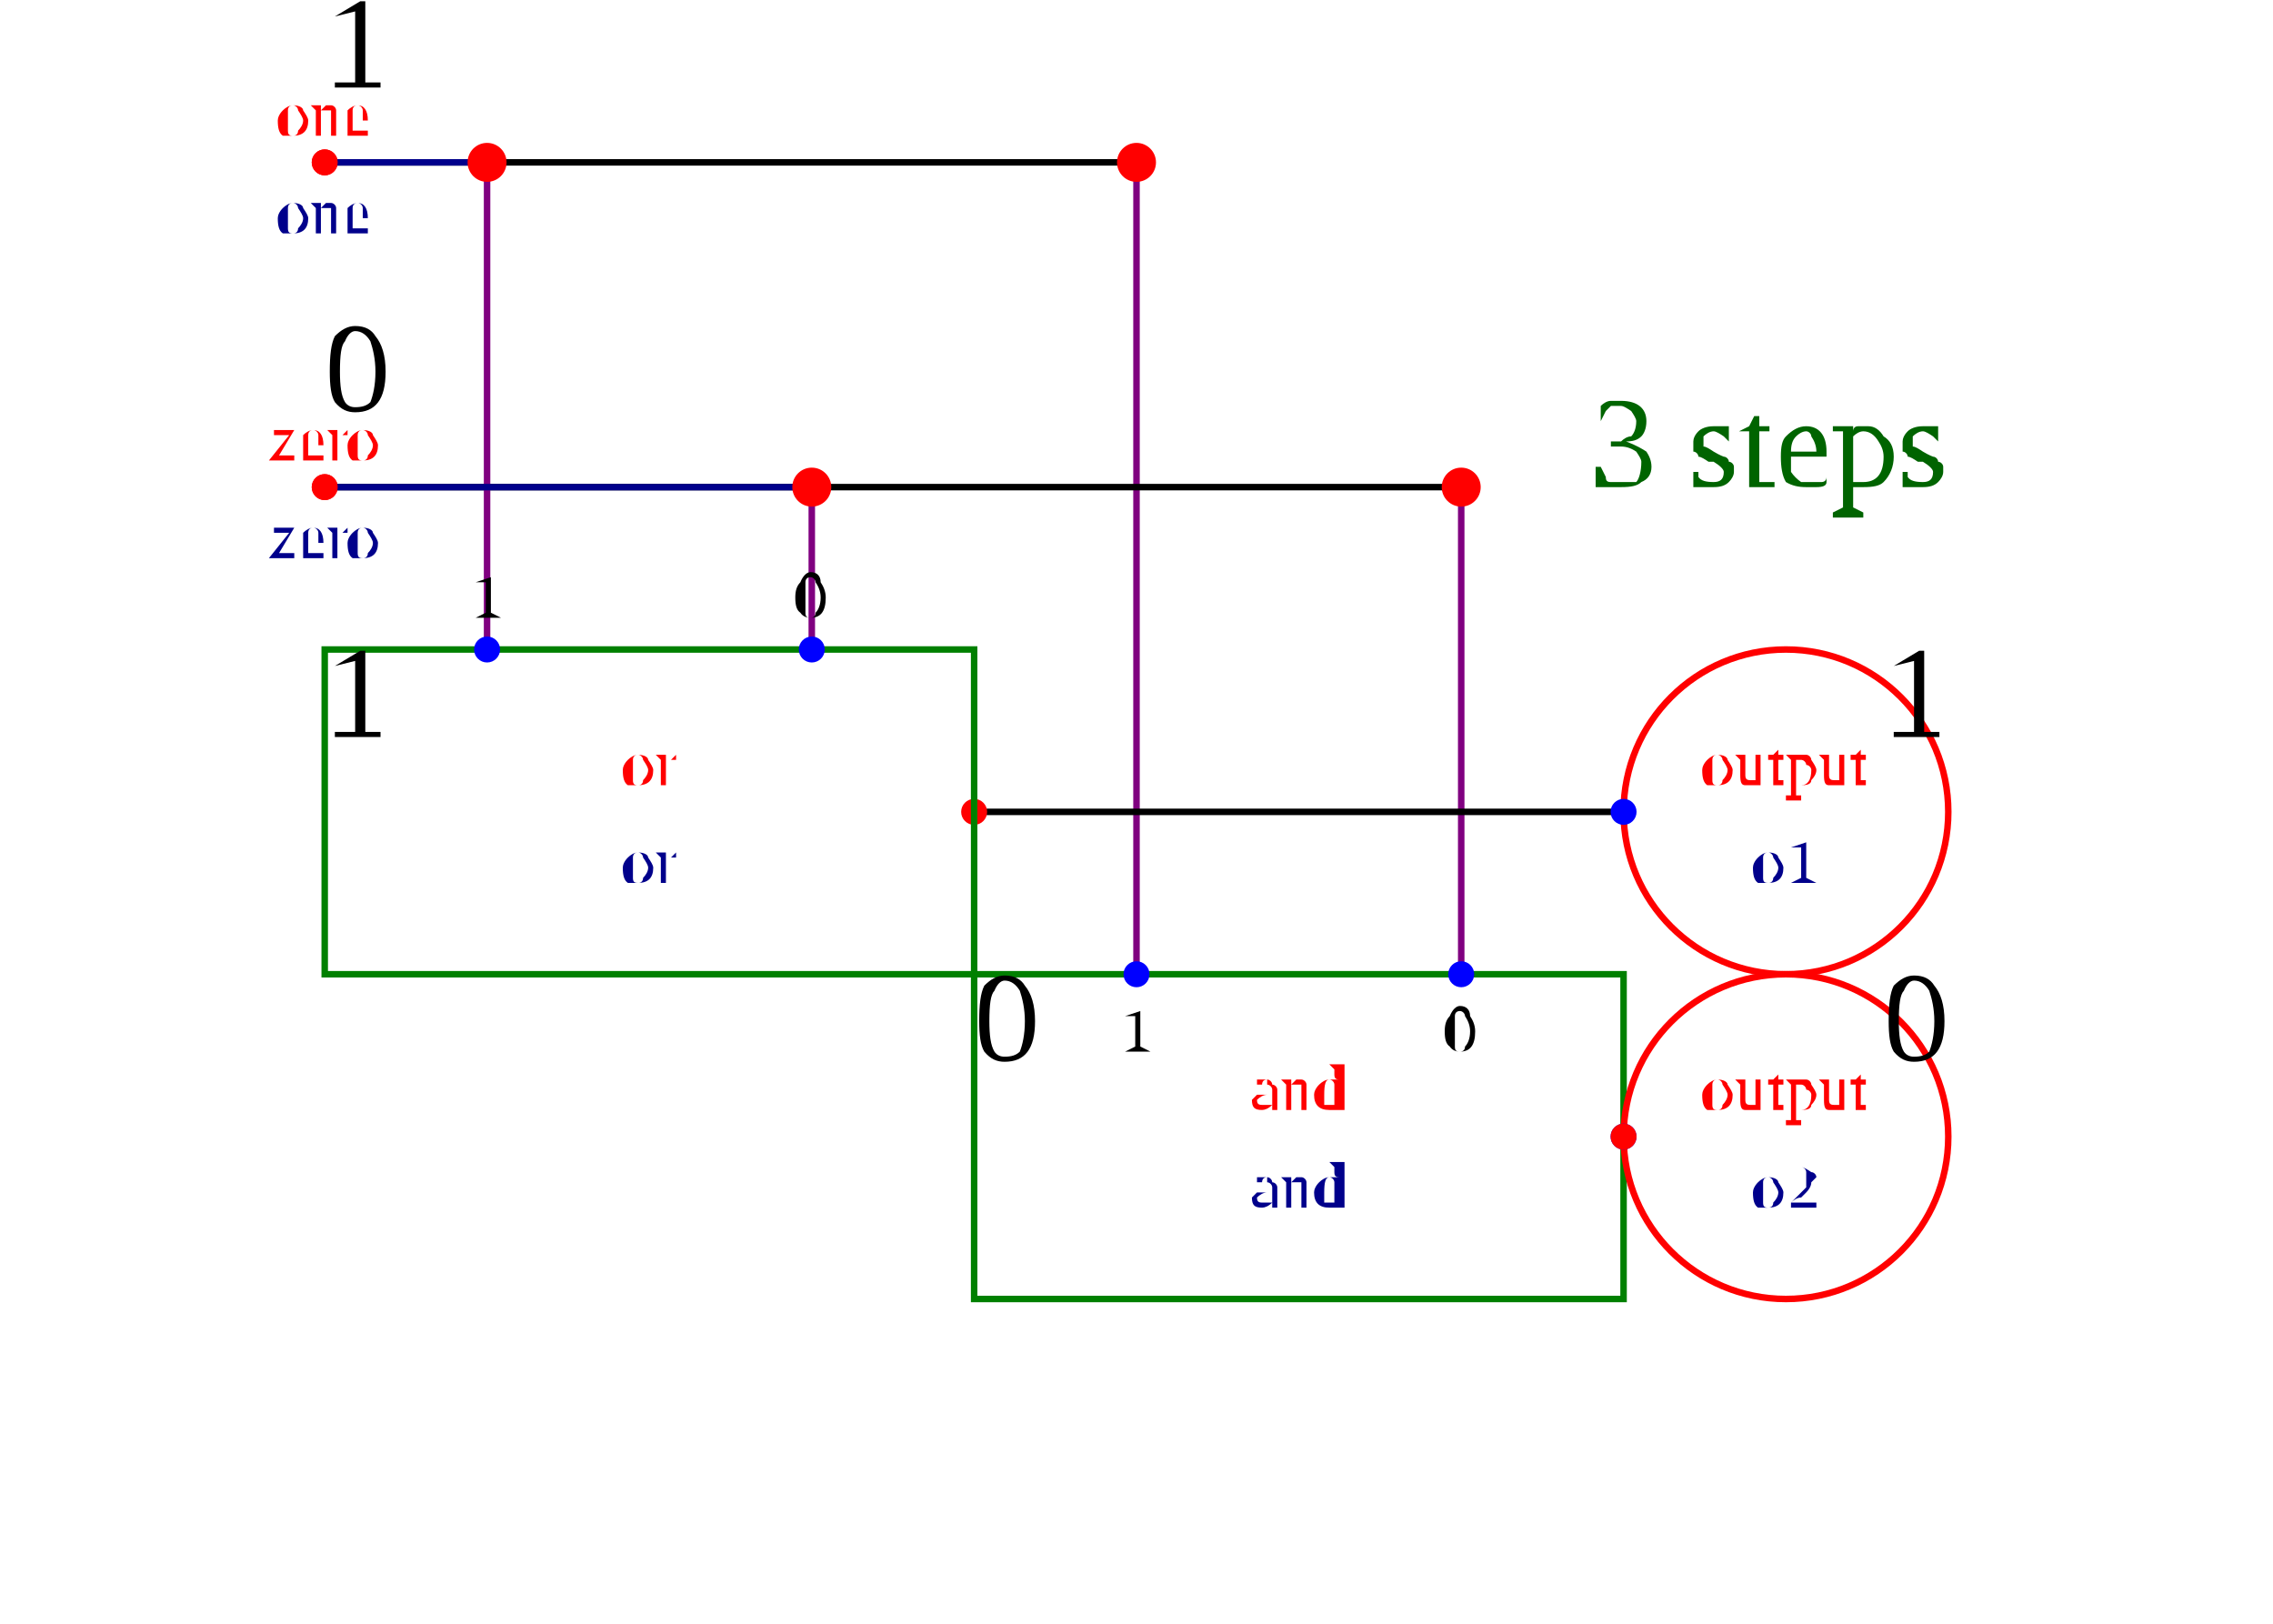
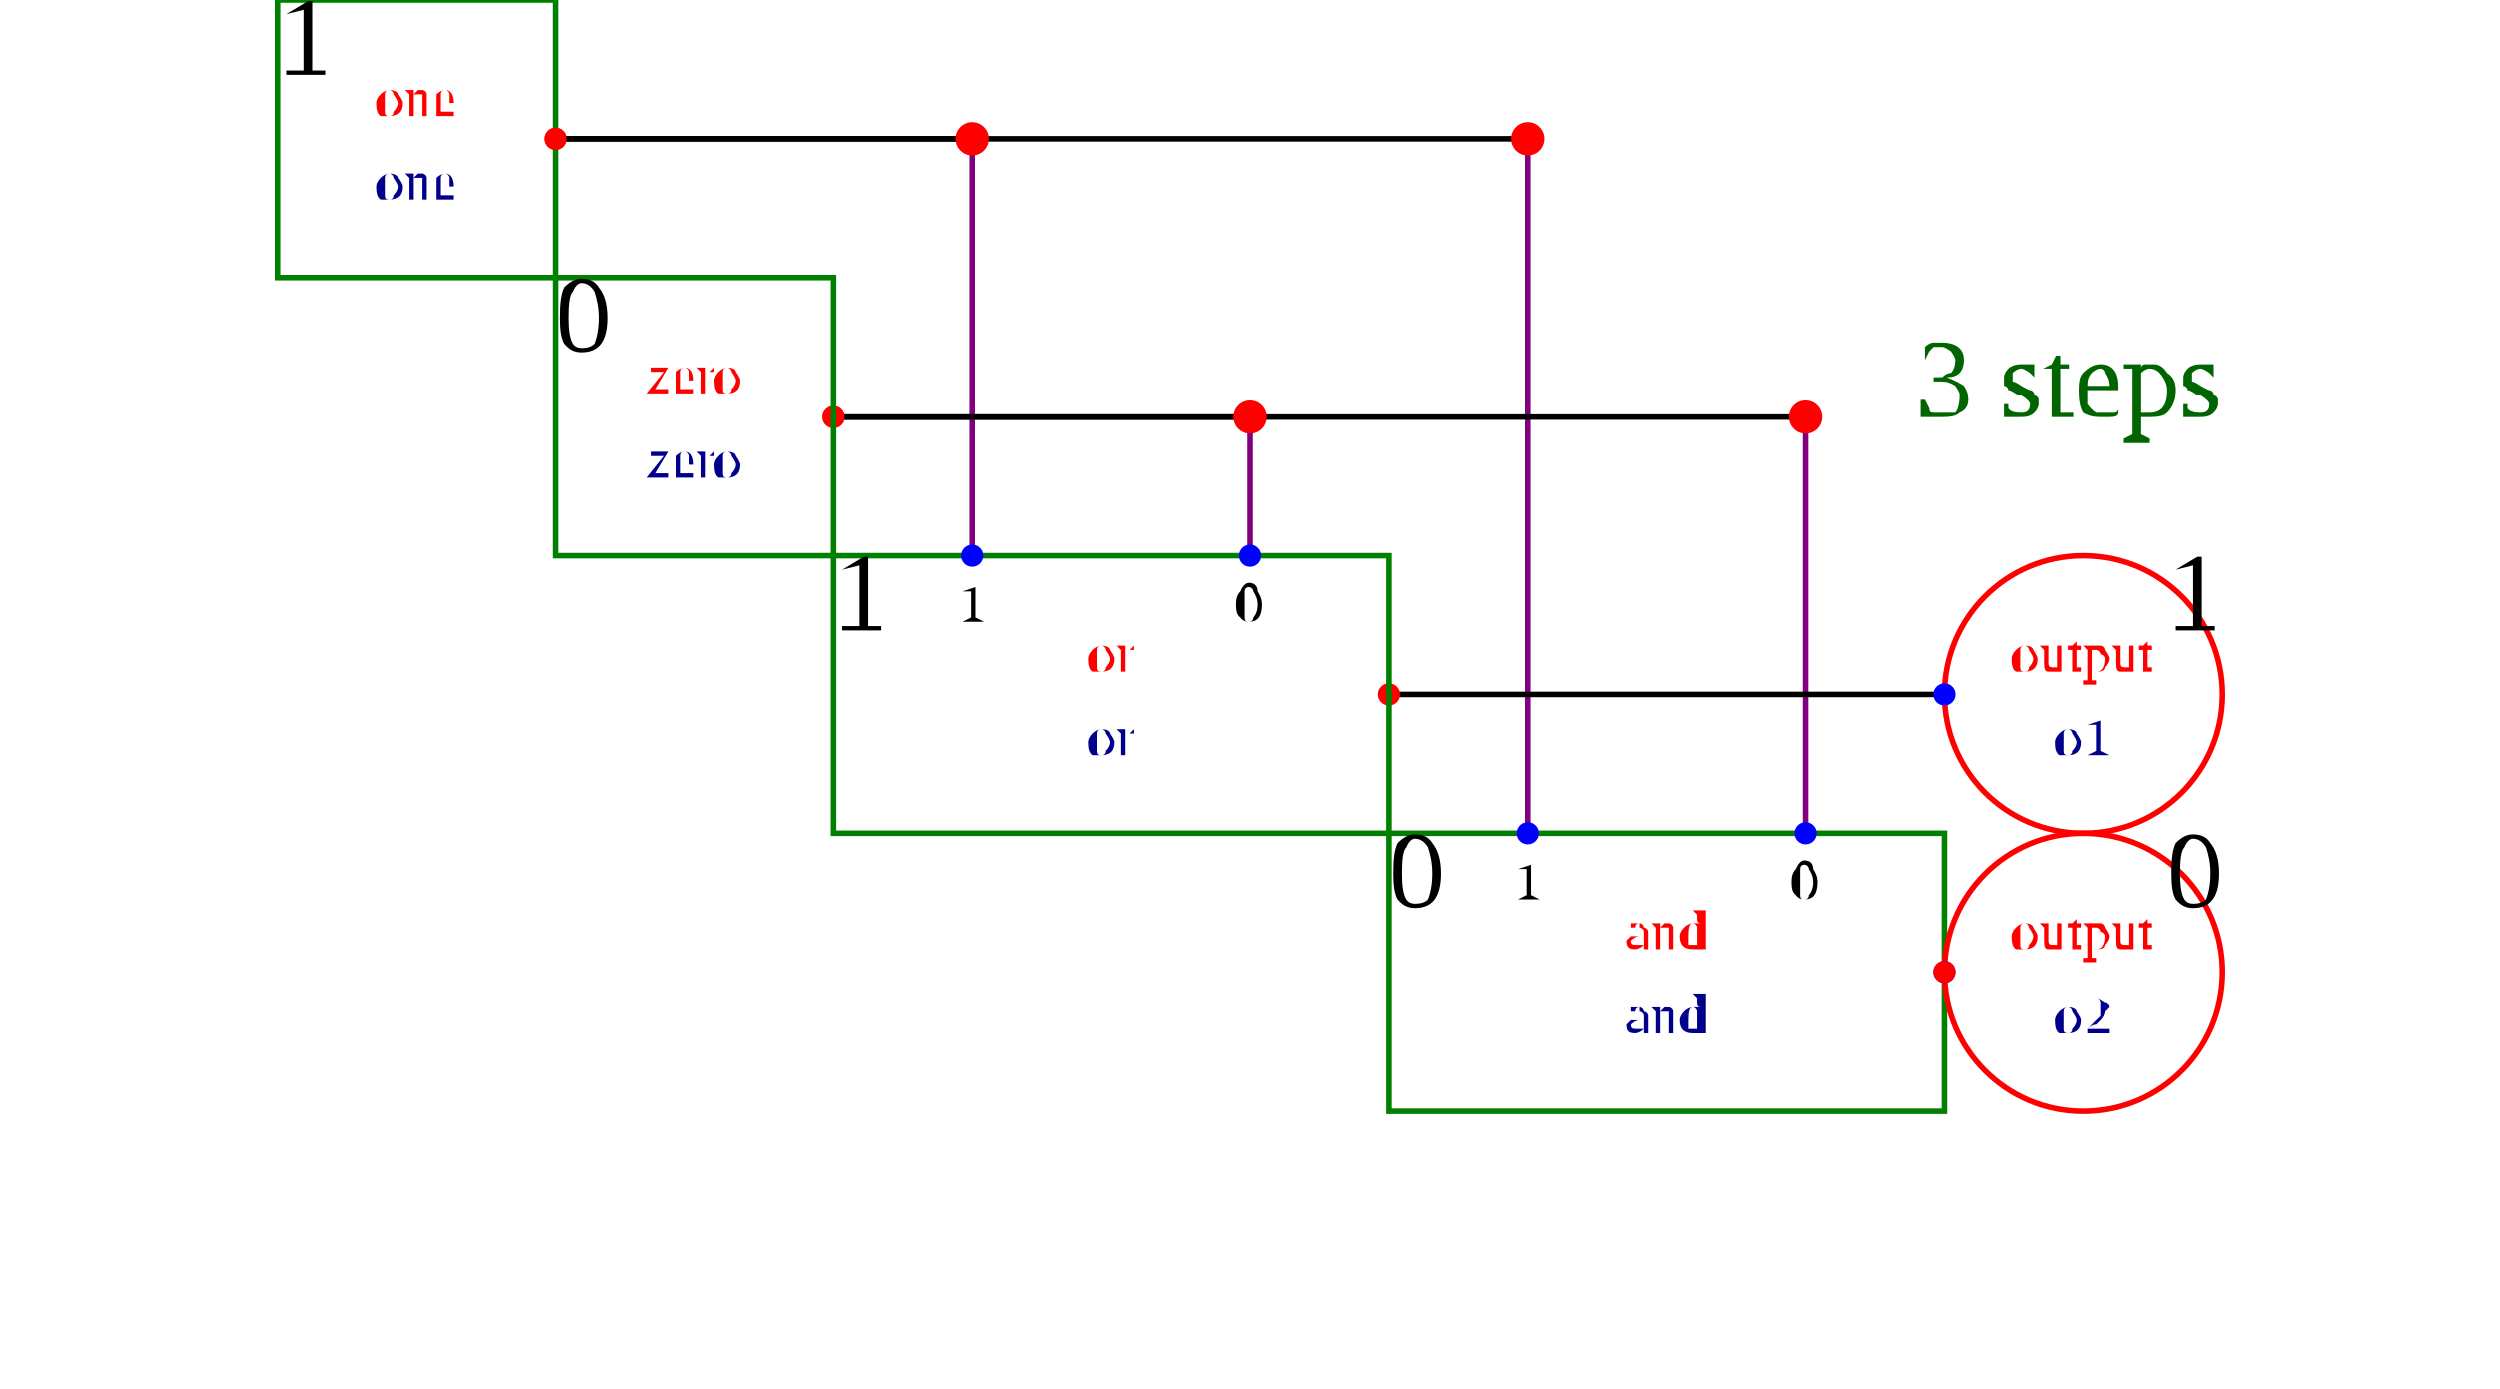
- <svg xmlns="http://www.w3.org/2000/svg" height="100%" viewBox="0 0 7 5" width="100%">
-   <text fill="darkGreen" font-size="0.4" stroke-width="0.04" text-anchor="end" x="6" y="1.5">3 steps</text>
-   <rect fill="transparent" font-size="0.2" height="1" stroke="green" stroke-width="0.02" width="2" x="3" y="3" />
-   <text dominant-baseline="hanging" fill="black" font-size="0.4" stroke-width="0.04" text-anchor="start" x="3" y="3">0</text>
-   <text dominant-baseline="auto" fill="red" font-size="0.2" stroke-width="0.02" text-anchor="middle" x="4" y="3.417">and</text>
-   <text dominant-baseline="hanging" fill="darkblue" font-size="0.2" stroke-width="0.02" text-anchor="middle" x="4" y="3.583">and</text>
-   <line font-size="0.2" stroke="black" stroke-width="0.02" x1="1" x2="3.5" y1="0.5" y2="0.5" />
-   <line font-size="0.2" stroke="purple" stroke-width="0.02" x1="3.5" x2="3.5" y1="0.5" y2="3" />
+ <svg xmlns="http://www.w3.org/2000/svg" height="100%" viewBox="0 0 9 5" width="100%">
+   <text fill="darkGreen" font-size="0.4" stroke-width="0.04" text-anchor="end" x="8" y="1.5">3 steps</text>
+   <rect fill="transparent" font-size="0.2" height="1" stroke="green" stroke-width="0.02" width="2" x="5" y="3" />
+   <text dominant-baseline="hanging" fill="black" font-size="0.4" stroke-width="0.04" text-anchor="start" x="5" y="3">0</text>
+   <text dominant-baseline="auto" fill="red" font-size="0.2" stroke-width="0.02" text-anchor="middle" x="6" y="3.417">and</text>
+   <text dominant-baseline="hanging" fill="darkblue" font-size="0.2" stroke-width="0.02" text-anchor="middle" x="6" y="3.583">and</text>
+   <line font-size="0.2" stroke="black" stroke-width="0.02" x1="2" x2="5.5" y1="0.5" y2="0.5" />
+   <line font-size="0.2" stroke="purple" stroke-width="0.02" x1="5.5" x2="5.5" y1="0.5" y2="3" />
+   <circle cx="5.5" cy="0.5" fill="red" font-size="0.2" r="0.06" stroke-width="0.02" />
+   <circle cx="5.5" cy="3" fill="blue" font-size="0.2" r="0.04" stroke-width="0.02" />
+   <circle cx="2" cy="0.5" fill="red" font-size="0.2" r="0.04" stroke-width="0.02" />
+   <text dominant-baseline="hanging" fill="black" font-size="0.2" stroke-width="0.02" text-anchor="middle" x="5.5" y="3.1">1</text>
+   <line font-size="0.2" stroke="black" stroke-width="0.02" x1="3" x2="6.5" y1="1.5" y2="1.5" />
+   <line font-size="0.2" stroke="purple" stroke-width="0.02" x1="6.5" x2="6.5" y1="1.5" y2="3" />
+   <circle cx="6.5" cy="1.5" fill="red" font-size="0.2" r="0.06" stroke-width="0.02" />
+   <circle cx="6.5" cy="3" fill="blue" font-size="0.2" r="0.04" stroke-width="0.02" />
+   <circle cx="3" cy="1.5" fill="red" font-size="0.2" r="0.04" stroke-width="0.02" />
+   <text dominant-baseline="hanging" fill="black" font-size="0.2" stroke-width="0.02" text-anchor="middle" x="6.5" y="3.1">0</text>
+   <circle cx="7.5" cy="2.5" fill="transparent" font-size="0.2" r="0.5" stroke="red" stroke-width="0.02" />
+   <text dominant-baseline="hanging" fill="black" font-size="0.4" stroke-width="0.04" text-anchor="end" x="8" y="2">1</text>
+   <text dominant-baseline="auto" fill="red" font-size="0.2" stroke-width="0.02" text-anchor="middle" x="7.5" y="2.417">output</text>
+   <text dominant-baseline="hanging" fill="darkblue" font-size="0.2" stroke-width="0.02" text-anchor="middle" x="7.5" y="2.583">o1</text>
+   <line font-size="0.2" stroke="black" stroke-width="0.02" x1="5" x2="7" y1="2.5" y2="2.5" />
+   <circle cx="7" cy="2.5" fill="blue" font-size="0.2" r="0.04" stroke-width="0.02" />
+   <circle cx="5" cy="2.5" fill="red" font-size="0.2" r="0.04" stroke-width="0.02" />
+   <circle cx="7.5" cy="3.5" fill="transparent" font-size="0.2" r="0.5" stroke="red" stroke-width="0.02" />
+   <text dominant-baseline="hanging" fill="black" font-size="0.4" stroke-width="0.04" text-anchor="end" x="8" y="3">0</text>
+   <text dominant-baseline="auto" fill="red" font-size="0.2" stroke-width="0.02" text-anchor="middle" x="7.5" y="3.417">output</text>
+   <text dominant-baseline="hanging" fill="darkblue" font-size="0.2" stroke-width="0.02" text-anchor="middle" x="7.5" y="3.583">o2</text>
+   <line font-size="0.2" stroke="black" stroke-width="0.02" x1="7" x2="7" y1="3.5" y2="3.5" />
+   <circle cx="7" cy="3.5" fill="blue" font-size="0.2" r="0.04" stroke-width="0.02" />
+   <circle cx="7" cy="3.5" fill="red" font-size="0.2" r="0.04" stroke-width="0.02" />
+   <rect fill="transparent" font-size="0.2" height="1" stroke="green" stroke-width="0.02" width="1" x="1" y="0" />
+   <text dominant-baseline="hanging" fill="black" font-size="0.4" stroke-width="0.04" text-anchor="start" x="1" y="0">1</text>
+   <text dominant-baseline="auto" fill="red" font-size="0.2" stroke-width="0.02" text-anchor="middle" x="1.5" y="0.417">one</text>
+   <text dominant-baseline="hanging" fill="darkblue" font-size="0.2" stroke-width="0.02" text-anchor="middle" x="1.5" y="0.583">one</text>
+   <rect fill="transparent" font-size="0.2" height="1" stroke="green" stroke-width="0.02" width="2" x="3" y="2" />
+   <text dominant-baseline="hanging" fill="black" font-size="0.4" stroke-width="0.04" text-anchor="start" x="3" y="2">1</text>
+   <text dominant-baseline="auto" fill="red" font-size="0.2" stroke-width="0.02" text-anchor="middle" x="4" y="2.417">or</text>
+   <text dominant-baseline="hanging" fill="darkblue" font-size="0.2" stroke-width="0.02" text-anchor="middle" x="4" y="2.583">or</text>
+   <line font-size="0.2" stroke="black" stroke-width="0.02" x1="2" x2="3.5" y1="0.5" y2="0.5" />
+   <line font-size="0.2" stroke="purple" stroke-width="0.02" x1="3.5" x2="3.5" y1="0.5" y2="2" />
  <circle cx="3.5" cy="0.5" fill="red" font-size="0.2" r="0.06" stroke-width="0.02" />
-   <circle cx="3.5" cy="3" fill="blue" font-size="0.2" r="0.04" stroke-width="0.02" />
-   <circle cx="1" cy="0.5" fill="red" font-size="0.2" r="0.04" stroke-width="0.02" />
-   <text dominant-baseline="hanging" fill="black" font-size="0.2" stroke-width="0.02" text-anchor="middle" x="3.5" y="3.1">1</text>
-   <line font-size="0.2" stroke="black" stroke-width="0.02" x1="1" x2="4.5" y1="1.5" y2="1.5" />
-   <line font-size="0.2" stroke="purple" stroke-width="0.02" x1="4.5" x2="4.5" y1="1.5" y2="3" />
+   <circle cx="3.5" cy="2" fill="blue" font-size="0.2" r="0.04" stroke-width="0.02" />
+   <circle cx="2" cy="0.5" fill="red" font-size="0.2" r="0.04" stroke-width="0.02" />
+   <text dominant-baseline="hanging" fill="black" font-size="0.2" stroke-width="0.02" text-anchor="middle" x="3.5" y="2.1">1</text>
+   <line font-size="0.2" stroke="black" stroke-width="0.02" x1="3" x2="4.5" y1="1.5" y2="1.5" />
+   <line font-size="0.2" stroke="purple" stroke-width="0.02" x1="4.5" x2="4.5" y1="1.5" y2="2" />
  <circle cx="4.5" cy="1.5" fill="red" font-size="0.2" r="0.06" stroke-width="0.02" />
-   <circle cx="4.5" cy="3" fill="blue" font-size="0.2" r="0.04" stroke-width="0.02" />
-   <circle cx="1" cy="1.5" fill="red" font-size="0.2" r="0.04" stroke-width="0.02" />
-   <text dominant-baseline="hanging" fill="black" font-size="0.2" stroke-width="0.02" text-anchor="middle" x="4.5" y="3.1">0</text>
-   <circle cx="5.5" cy="2.5" fill="transparent" font-size="0.2" r="0.5" stroke="red" stroke-width="0.02" />
-   <text dominant-baseline="hanging" fill="black" font-size="0.4" stroke-width="0.04" text-anchor="end" x="6" y="2">1</text>
-   <text dominant-baseline="auto" fill="red" font-size="0.2" stroke-width="0.02" text-anchor="middle" x="5.5" y="2.417">output</text>
-   <text dominant-baseline="hanging" fill="darkblue" font-size="0.2" stroke-width="0.02" text-anchor="middle" x="5.5" y="2.583">o1</text>
-   <line font-size="0.2" stroke="black" stroke-width="0.02" x1="3" x2="5" y1="2.5" y2="2.5" />
-   <circle cx="5" cy="2.5" fill="blue" font-size="0.2" r="0.04" stroke-width="0.02" />
-   <circle cx="3" cy="2.5" fill="red" font-size="0.2" r="0.04" stroke-width="0.02" />
-   <circle cx="5.5" cy="3.5" fill="transparent" font-size="0.2" r="0.5" stroke="red" stroke-width="0.02" />
-   <text dominant-baseline="hanging" fill="black" font-size="0.4" stroke-width="0.04" text-anchor="end" x="6" y="3">0</text>
-   <text dominant-baseline="auto" fill="red" font-size="0.2" stroke-width="0.02" text-anchor="middle" x="5.5" y="3.417">output</text>
-   <text dominant-baseline="hanging" fill="darkblue" font-size="0.2" stroke-width="0.02" text-anchor="middle" x="5.5" y="3.583">o2</text>
-   <line font-size="0.2" stroke="black" stroke-width="0.02" x1="5" x2="5" y1="3.5" y2="3.5" />
-   <circle cx="5" cy="3.5" fill="blue" font-size="0.2" r="0.04" stroke-width="0.02" />
-   <circle cx="5" cy="3.5" fill="red" font-size="0.2" r="0.04" stroke-width="0.02" />
-   <rect fill="transparent" font-size="0.2" height="1" stroke="green" stroke-width="0.02" width="0" x="1" y="0" />
-   <text dominant-baseline="hanging" fill="black" font-size="0.4" stroke-width="0.04" text-anchor="start" x="1" y="0">1</text>
-   <text dominant-baseline="auto" fill="red" font-size="0.2" stroke-width="0.02" text-anchor="middle" x="1" y="0.417">one</text>
-   <text dominant-baseline="hanging" fill="darkblue" font-size="0.2" stroke-width="0.02" text-anchor="middle" x="1" y="0.583">one</text>
-   <rect fill="transparent" font-size="0.2" height="1" stroke="green" stroke-width="0.02" width="2" x="1" y="2" />
-   <text dominant-baseline="hanging" fill="black" font-size="0.4" stroke-width="0.04" text-anchor="start" x="1" y="2">1</text>
-   <text dominant-baseline="auto" fill="red" font-size="0.2" stroke-width="0.02" text-anchor="middle" x="2" y="2.417">or</text>
-   <text dominant-baseline="hanging" fill="darkblue" font-size="0.2" stroke-width="0.02" text-anchor="middle" x="2" y="2.583">or</text>
-   <line font-size="0.2" stroke="darkBlue" stroke-width="0.02" x1="1" x2="1.5" y1="0.5" y2="0.5" />
-   <line font-size="0.2" stroke="purple" stroke-width="0.02" x1="1.5" x2="1.5" y1="0.5" y2="2" />
-   <circle cx="1.5" cy="0.5" fill="red" font-size="0.2" r="0.06" stroke-width="0.02" />
-   <circle cx="1.5" cy="2" fill="blue" font-size="0.2" r="0.04" stroke-width="0.02" />
-   <circle cx="1" cy="0.5" fill="red" font-size="0.2" r="0.04" stroke-width="0.02" />
-   <text fill="black" font-size="0.2" stroke-width="0.02" text-anchor="middle" x="1.5" y="1.9">1</text>
-   <line font-size="0.2" stroke="darkBlue" stroke-width="0.02" x1="1" x2="2.5" y1="1.5" y2="1.5" />
-   <line font-size="0.2" stroke="purple" stroke-width="0.02" x1="2.5" x2="2.5" y1="1.5" y2="2" />
-   <circle cx="2.5" cy="1.5" fill="red" font-size="0.2" r="0.06" stroke-width="0.02" />
-   <circle cx="2.5" cy="2" fill="blue" font-size="0.2" r="0.04" stroke-width="0.02" />
-   <circle cx="1" cy="1.5" fill="red" font-size="0.2" r="0.04" stroke-width="0.02" />
-   <text fill="black" font-size="0.2" stroke-width="0.02" text-anchor="middle" x="2.5" y="1.9">0</text>
-   <rect fill="transparent" font-size="0.2" height="1" stroke="green" stroke-width="0.02" width="0" x="1" y="1" />
-   <text dominant-baseline="hanging" fill="black" font-size="0.4" stroke-width="0.04" text-anchor="start" x="1" y="1">0</text>
-   <text dominant-baseline="auto" fill="red" font-size="0.2" stroke-width="0.02" text-anchor="middle" x="1" y="1.417">zero</text>
-   <text dominant-baseline="hanging" fill="darkblue" font-size="0.2" stroke-width="0.02" text-anchor="middle" x="1" y="1.583">zero</text>
+   <circle cx="4.5" cy="2" fill="blue" font-size="0.2" r="0.04" stroke-width="0.02" />
+   <circle cx="3" cy="1.5" fill="red" font-size="0.2" r="0.04" stroke-width="0.02" />
+   <text dominant-baseline="hanging" fill="black" font-size="0.2" stroke-width="0.02" text-anchor="middle" x="4.5" y="2.1">0</text>
+   <rect fill="transparent" font-size="0.2" height="1" stroke="green" stroke-width="0.02" width="1" x="2" y="1" />
+   <text dominant-baseline="hanging" fill="black" font-size="0.4" stroke-width="0.04" text-anchor="start" x="2" y="1">0</text>
+   <text dominant-baseline="auto" fill="red" font-size="0.2" stroke-width="0.02" text-anchor="middle" x="2.5" y="1.417">zero</text>
+   <text dominant-baseline="hanging" fill="darkblue" font-size="0.2" stroke-width="0.02" text-anchor="middle" x="2.5" y="1.583">zero</text>
</svg>
